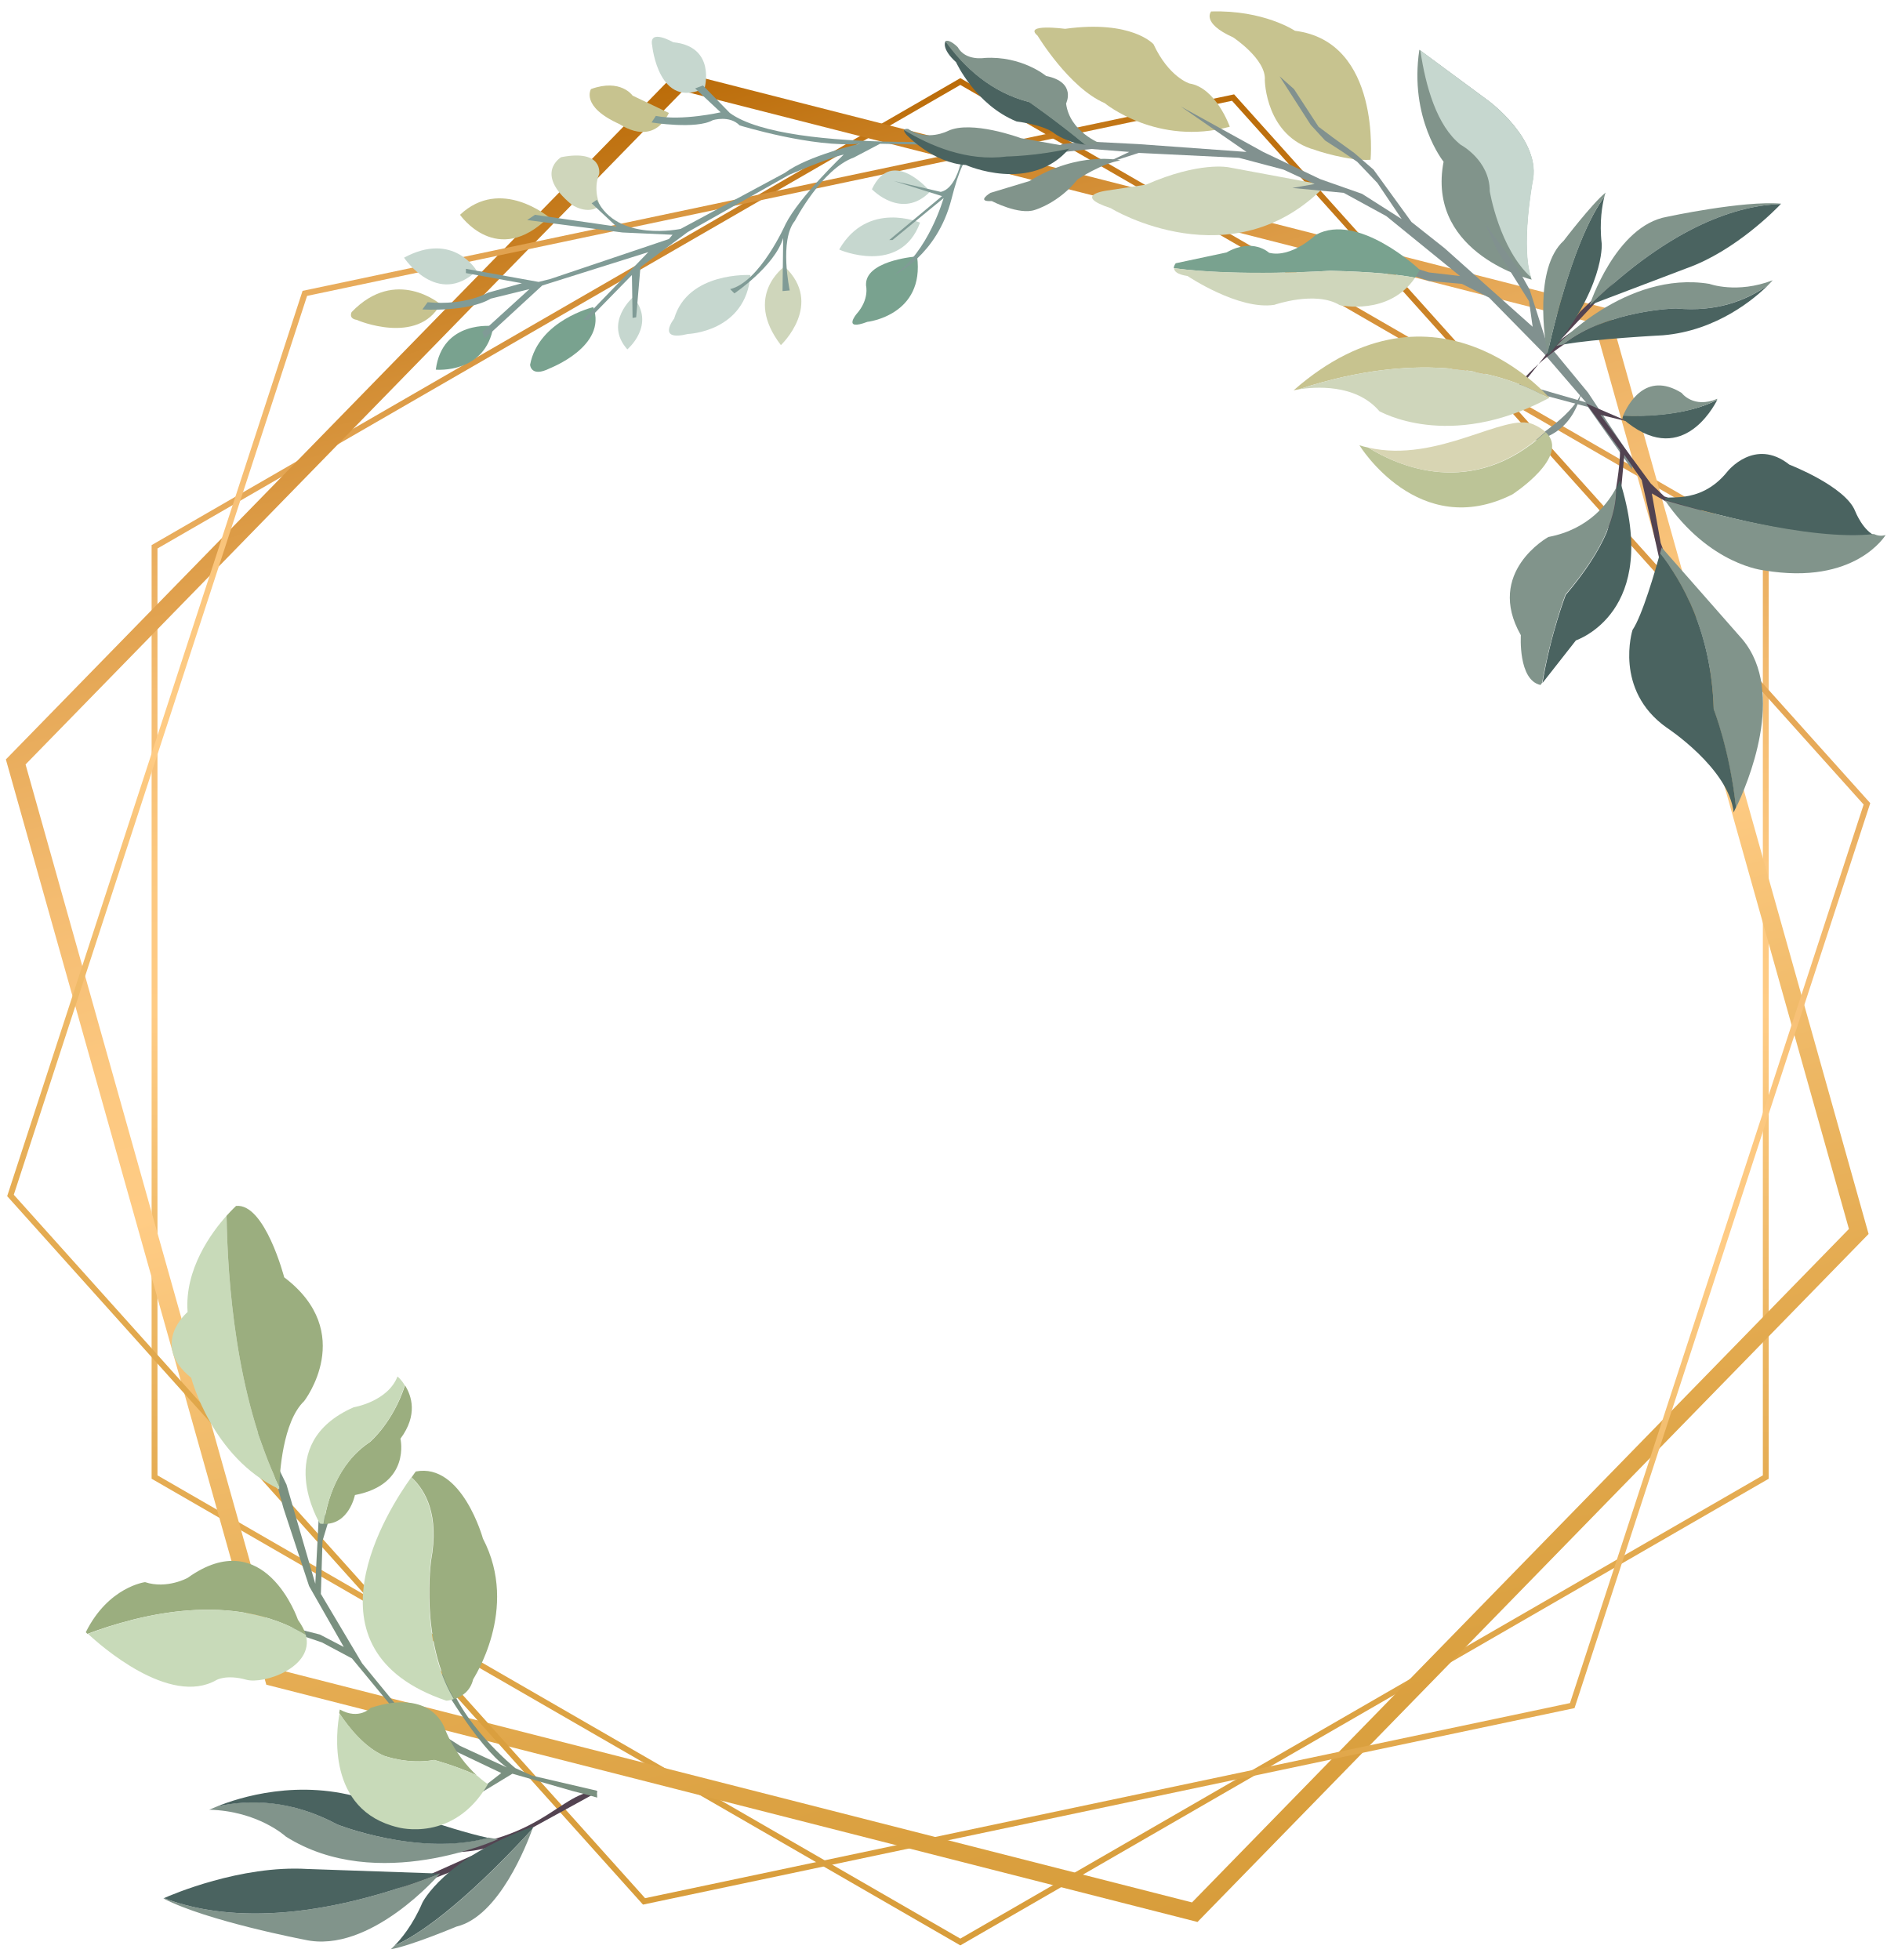
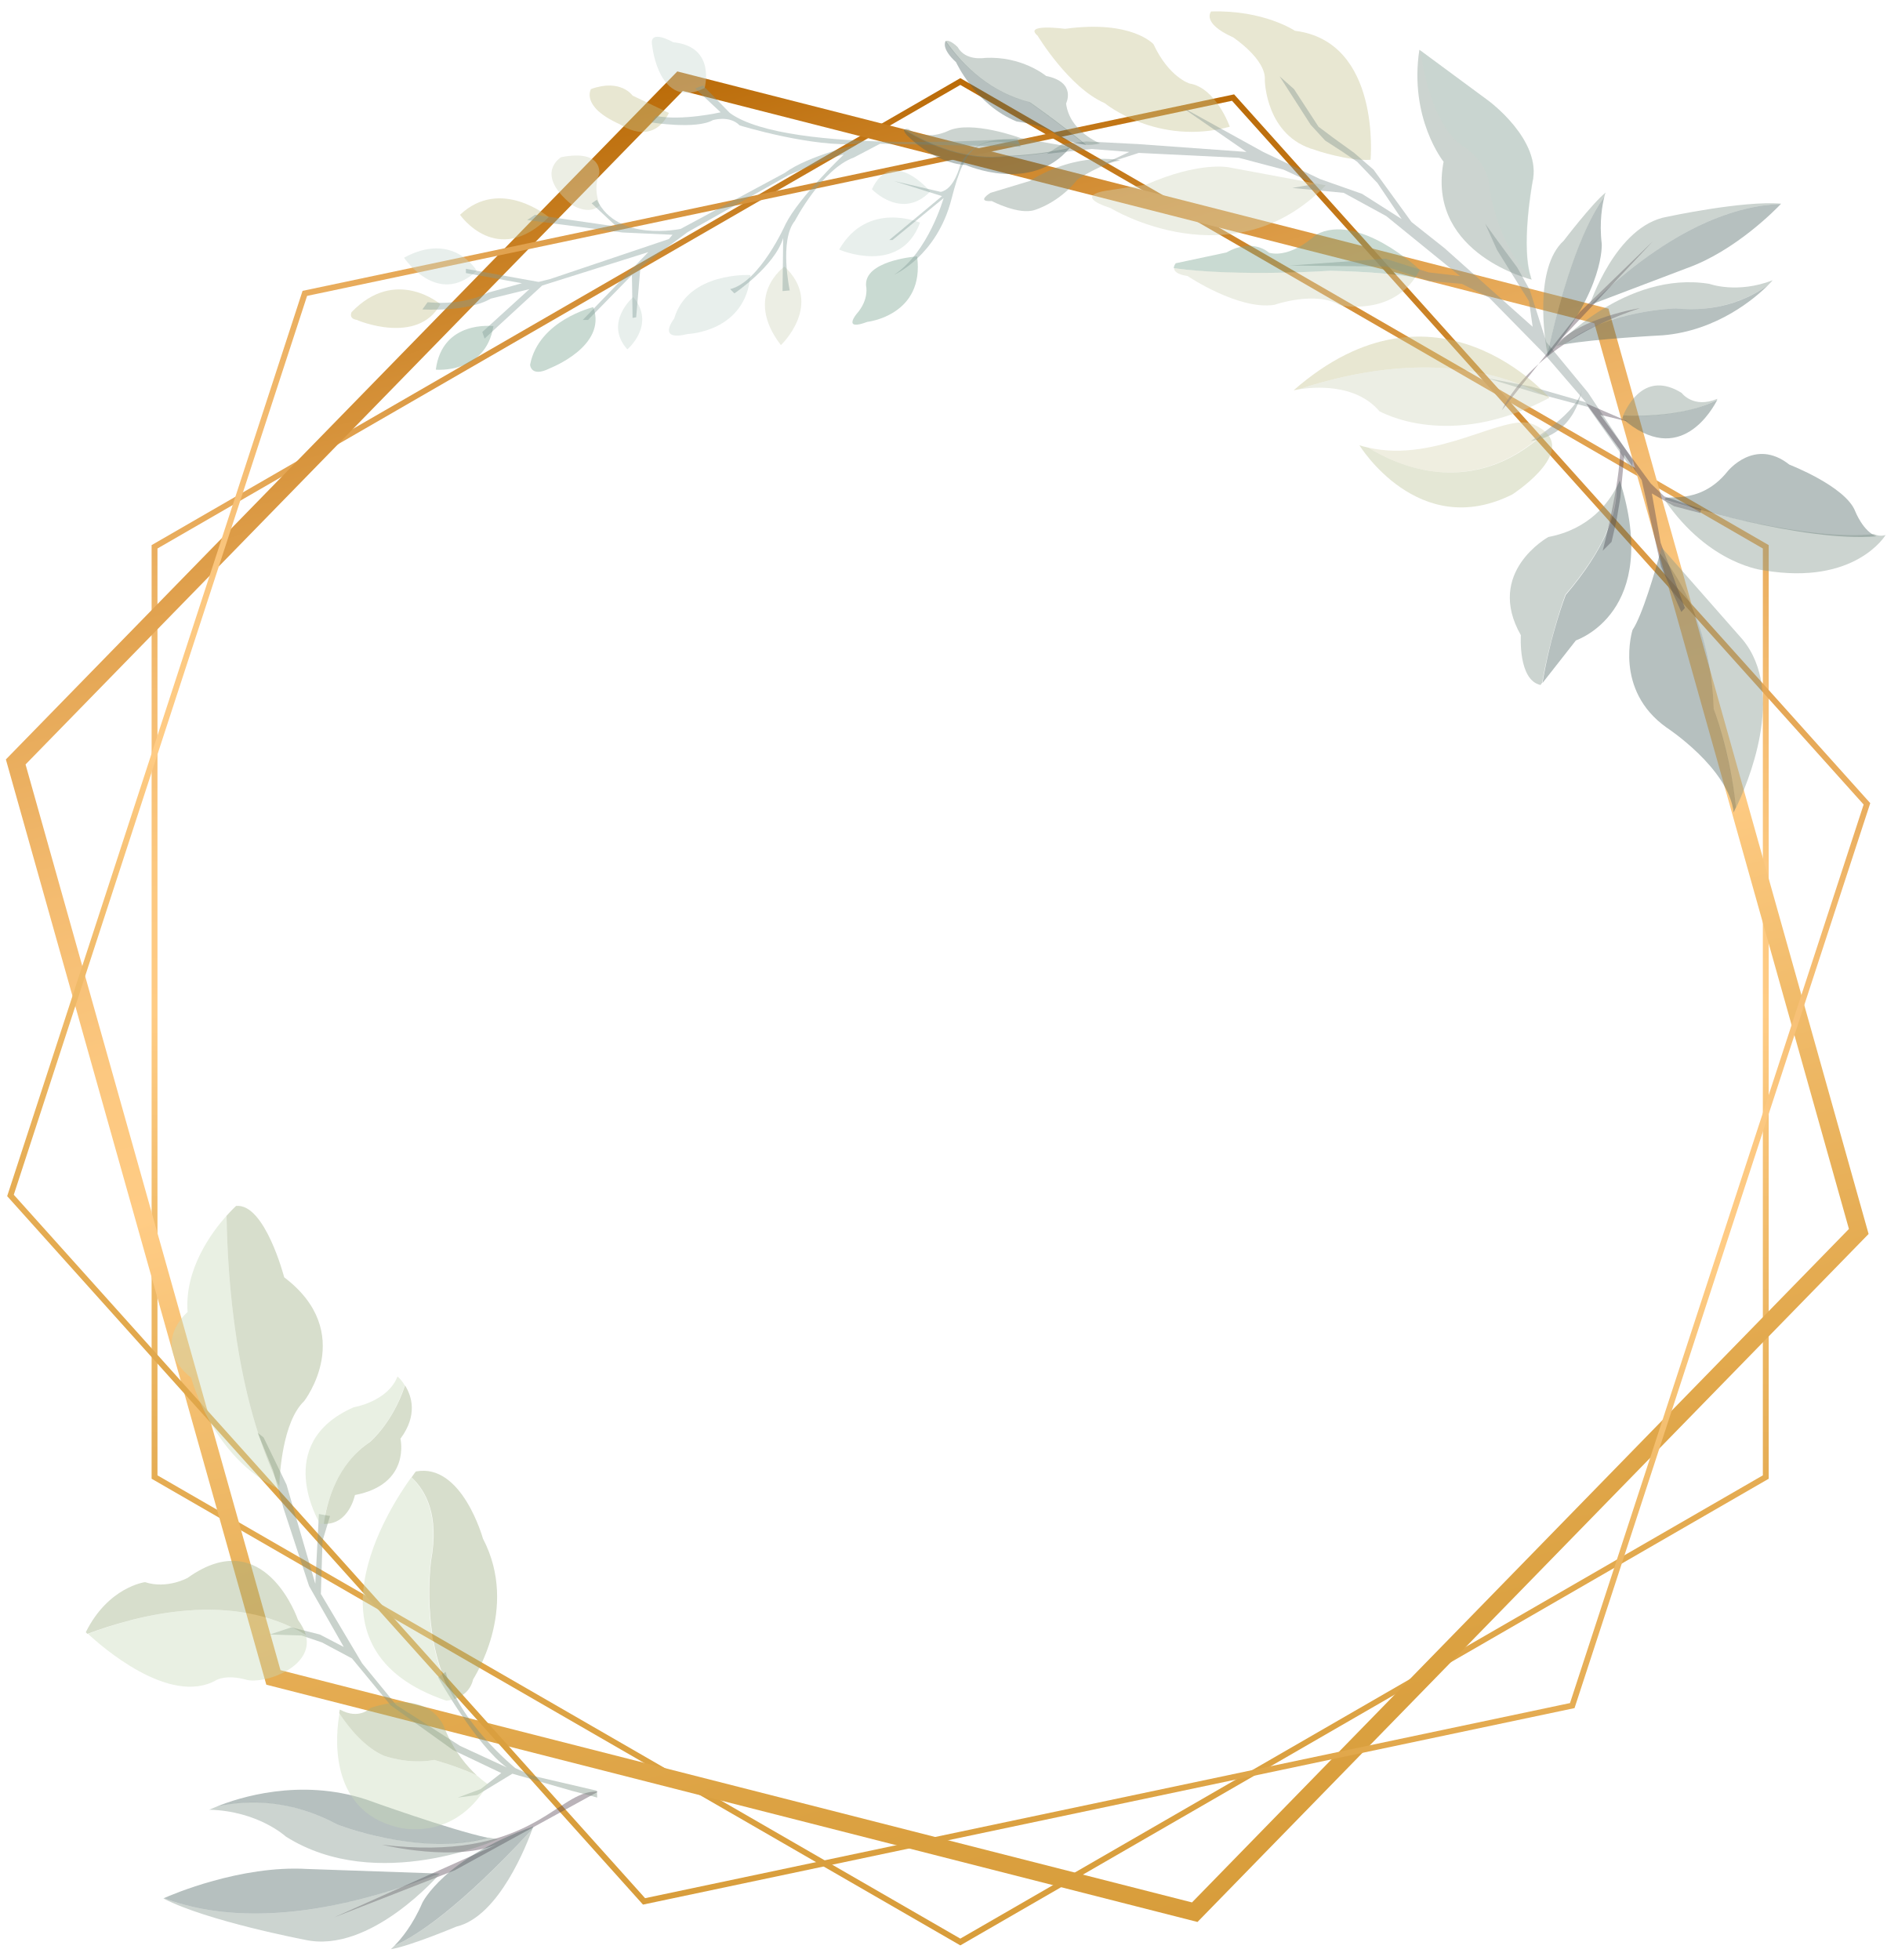
<svg xmlns="http://www.w3.org/2000/svg" version="1.1" id="Capa_1" x="0px" y="0px" viewBox="0 0 579.6 598.6" style="enable-background:new 0 0 579.6 598.6;" xml:space="preserve">
  <style type="text/css">
	.st0{fill:none;stroke:url(#SVGID_1_);stroke-width:1.79;stroke-miterlimit:10;}
	.st1{fill:none;stroke:url(#SVGID_2_);stroke-width:5.369;stroke-miterlimit:10;}
	.st2{fill:none;stroke:url(#SVGID_3_);stroke-width:1.79;stroke-miterlimit:10;}
- 	.st3{fill:#C6D7CF;}
- 	.st4{fill:#C7C38F;}
- 	.st5{fill:#CFD6BB;}
- 	.st6{fill:#79A28F;}
- 	.st7{fill:#809B96;}
- 	.st8{fill:#81948B;}
- 	.st9{fill:#81918F;}
- 	.st10{fill:#534351;}
- 	.st11{fill:#4A6360;}
- 	.st12{fill:#524351;}
- 	.st13{fill:#BCC497;}
- 	.st14{fill:#D8D5B3;}
- 	.st15{fill:#7A9080;}
- 	.st16{fill:#C8DAB9;}
- 	.st17{fill:#9BAE7F;}
+ 	.st3{fill:#C6D7CF66;}
+ 	.st4{fill:#C7C38F66;}
+ 	.st5{fill:#CFD6BB66;}
+ 	.st6{fill:#79A28F66;}
+ 	.st7{fill:#809B9666;}
+ 	.st8{fill:#81948B66;}
+ 	.st9{fill:#81918F66;}
+ 	.st10{fill:#53435166;}
+ 	.st11{fill:#4A636066;}
+ 	.st12{fill:#52435166;}
+ 	.st13{fill:#BCC49766;}
+ 	.st14{fill:#D8D5B366;}
+ 	.st15{fill:#7A908066;}
+ 	.st16{fill:#C8DAB966;}
+ 	.st17{fill:#9BAE7F66;}
+ 
</style>
  <linearGradient id="SVGID_1_" gradientUnits="userSpaceOnUse" x1="-1098.163" y1="1601.28" x2="-527.858" y2="1601.28" gradientTransform="matrix(0 -1 1 0 -1308 -504)">
    <stop offset="0" style="stop-color:#D89D3B" />
    <stop offset="0.102" style="stop-color:#DBA141" />
    <stop offset="0.237" style="stop-color:#E4AB51" />
    <stop offset="0.39" style="stop-color:#F2BD6D" />
    <stop offset="0.5" style="stop-color:#FFCC85" />
    <stop offset="0.577" style="stop-color:#FCC880" />
    <stop offset="0.671" style="stop-color:#F4BC71" />
    <stop offset="0.774" style="stop-color:#E6A958" />
    <stop offset="0.885" style="stop-color:#D38E35" />
    <stop offset="0.999" style="stop-color:#BA6B08" />
    <stop offset="1" style="stop-color:#BA6B08" />
  </linearGradient>
  <polygon class="st0" points="47.2,167 47.2,451.1 293.3,593.1 539.3,451.1 539.3,167 293.3,24.9 " />
  <linearGradient id="SVGID_2_" gradientUnits="userSpaceOnUse" x1="-1462.883" y1="1618.742" x2="-875.819" y2="1618.742" gradientTransform="matrix(-0.2707 -0.9627 0.9627 -0.2707 -1588.61 -383.1355)">
    <stop offset="0" style="stop-color:#D89D3B" />
    <stop offset="0.102" style="stop-color:#DBA141" />
    <stop offset="0.237" style="stop-color:#E4AB51" />
    <stop offset="0.39" style="stop-color:#F2BD6D" />
    <stop offset="0.5" style="stop-color:#FFCC85" />
    <stop offset="0.577" style="stop-color:#FCC880" />
    <stop offset="0.671" style="stop-color:#F4BC71" />
    <stop offset="0.774" style="stop-color:#E6A958" />
    <stop offset="0.885" style="stop-color:#D38E35" />
    <stop offset="0.999" style="stop-color:#BA6B08" />
    <stop offset="1" style="stop-color:#BA6B08" />
  </linearGradient>
  <polygon class="st1" points="4.8,232.7 83.5,512.3 364.9,584 567.7,376.1 489.1,96.5 207.7,24.8 " />
  <linearGradient id="SVGID_3_" gradientUnits="userSpaceOnUse" x1="-707.946" y1="1449.217" x2="-126.416" y2="1449.217" gradientTransform="matrix(0.3105 -0.9506 0.9506 0.3105 -961.4344 -541.2914)">
    <stop offset="0" style="stop-color:#D89D3B" />
    <stop offset="0.102" style="stop-color:#DBA141" />
    <stop offset="0.237" style="stop-color:#E4AB51" />
    <stop offset="0.39" style="stop-color:#F2BD6D" />
    <stop offset="0.5" style="stop-color:#FFCC85" />
    <stop offset="0.577" style="stop-color:#FCC880" />
    <stop offset="0.671" style="stop-color:#F4BC71" />
    <stop offset="0.774" style="stop-color:#E6A958" />
    <stop offset="0.885" style="stop-color:#D38E35" />
    <stop offset="0.999" style="stop-color:#BA6B08" />
    <stop offset="1" style="stop-color:#BA6B08" />
  </linearGradient>
  <polygon class="st2" points="93.1,89.6 3.2,365.1 196.7,580.7 480.2,520.9 570.2,245.5 376.6,29.8 " />
  <path class="st3" d="M215.2,26.9c0,0,3.6-12.7-9.6-14c0,0-7.6-4.4-6.4,1.1C199.2,14,201.2,33.8,215.2,26.9z" />
  <path class="st4" d="M204.3,34.5l-11.1-5.3c0,0-3.6-5.3-12.7-2c0,0-3.3,5.3,8.7,10.7C189.2,37.8,199,45.2,204.3,34.5z" />
  <path class="st5" d="M183.2,62.7c0,0-2.2-4.7-0.2-9.6c0,0,1.3-7.6-11.6-5.1c0,0-8.4,4.9,3.1,14.4C174.5,62.5,179.8,66,183.2,62.7z" />
  <path class="st4" d="M167.6,66.3c0,0-14.7-12.4-27.1-0.7C140.5,65.6,151.8,82,167.6,66.3z" />
  <path class="st3" d="M145.6,82.7c0,0-7.1-12.2-22.2-4C123.4,78.7,133.6,94,145.6,82.7z" />
  <path class="st4" d="M134.5,92.9c0,0-13.6-11.6-27.1,2.4c0,0-1.1,2,1.6,2.4C109,97.8,127.6,105.6,134.5,92.9z" />
  <path class="st6" d="M150.7,99.6c0,0-15.6-2-17.6,13.3C133.2,112.9,148.3,114.3,150.7,99.6z" />
  <path class="st6" d="M181.2,93.8c0,0-16.7,4-19.3,17.6c0,0,0.2,4,6,1.1C167.8,112.5,185.6,105.8,181.2,93.8z" />
  <path class="st3" d="M193.4,90.7c0,0-9.1,7.8-1.8,16C191.6,106.7,200.5,99.2,193.4,90.7z" />
  <path class="st3" d="M229.2,84c0,0-19.1-1.1-23.3,13.3c0,0-5.6,7.1,4.2,4.7C210.1,102,227.8,101.4,229.2,84z" />
  <path class="st5" d="M239.6,81.4c0,0-12.7,8.9-1.1,24C238.5,105.4,251.8,92.9,239.6,81.4z" />
  <path class="st3" d="M284.1,58.5c0,0-11.6-14-17.8-0.7C266.3,57.8,275.4,67.4,284.1,58.5z" />
  <path class="st3" d="M281,68c0,0-16-6.9-24.7,8.2C256.3,76.3,275,84.3,281,68z" />
  <path class="st6" d="M280.1,78.3c0,0-14.1,1-15.5,7.5c-0.1,0.4-0.1,0.9-0.1,1.4c0,0,1.1,4.2-2.9,8.7c0,0-4.4,5.3,3.3,2.4  C265,98.3,282.5,96.3,280.1,78.3z" />
  <path class="st7" d="M310.7,42.3c0,0-69.8,5.3-87.8-7.8l-8.2-8.4l-2.4,0.9l7.8,7.3c0,0-11.8,2.7-19.8,1.1l-1.3,2  c0,0,13.6,2.2,18.7-0.7c0,0,5.1-1.6,8.2,1.6c0,0,22.4,6.9,36.7,5.6c0,0-15.8,3.6-22.9,8.9l-31.8,17.1c0,0-19.3,4.2-25.6-8.9  l-1.6,1.1l7.6,7.1l-24.9-3.6l-2.4,1.6l29.1,3.8l15.3,0.7l-1.1,1.3l-36.2,12.2l-3.6,0.9l-22.2-4v1.3l17.1,3.1L149,89.4  c0,0-6.7,4-18.4,2.9l-1.6,2.2c0,0,13.8,0.9,20.9-3.3l11.8-2.9l-14.4,13.1l0.7,2l17.6-16.2l32.4-10.2l-20,20.7h1.6L193,84l0.2,13.1  l1.1-0.2l1.3-15.3l14.4-10.7L241,53.4c0,0,11.8-5.1,16.7-6.2c0,0-13.6,12.9-17.8,21.3c0,0-7.8,17.6-16.9,19.8l1.3,1.3  c0,0,12.2-8.2,14.9-16.9L239,88.9l2.2-0.2c0,0-3.3-15.3,1.6-21.3c0,0,8.2-15.8,18-19.3l8-4.2l42.9,0.9L310.7,42.3z" />
  <path class="st7" d="M310.7,42.9c0,0-13-2.7-17.5,7.7c0,0-1.7,7.2-5.9,8l-14.2-3.3l14.6,4.6l-16.1,13.4l1,0l15.6-12.8  c0,0-4.7,16.6-15.1,23.4c0,0,13-5.6,17.5-23.1c4.4-17.5,8.6-19,21-16.6L310.7,42.9z" />
  <path class="st8" d="M467.8,85.4c0,0-31.4-7.6-27.1-34.9c0.1-0.4,0.1-0.7,0.2-1.1c0,0-10.6-13.2-7.4-34.2l21,15.5  c0,0,16.6,12.1,13.5,25C468,55.7,464.2,76.3,467.8,85.4z" />
  <path class="st4" d="M418.6,48.8c0,0,3.3-36.1-23.1-39.4c0,0-9.5-6.4-25.6-5.9c0,0-3.1,3.5,6.7,7.9c0,0,10.2,6.7,9.7,13.1  c0,0,0.2,17.2,15.4,21.3C401.7,45.9,412.1,49.3,418.6,48.8z" />
  <path class="st4" d="M375.6,38.7c0,0-4.2-11.9-12.3-13.2c0,0-6.3-1.9-11-12c0,0-6.6-7.5-27-4.7c0,0-12.9-1.7-8.4,2.1  c0,0,9.6,15.9,20.5,20.6C337.5,31.6,353.5,44.7,375.6,38.7z" />
  <path class="st5" d="M404.9,56.6l-29.6-5.5c0,0-8.9-1.9-25.3,5.3l-11.9,1.8c0,0-11,1.4,1.2,5.4C339.3,63.7,376.5,86.1,404.9,56.6z" />
  <path class="st8" d="M342.2,49c0,0-12.6-3.1-27.8,6.3l-11.9,3.6c0,0-4.6,2.8,0.4,2.5c0,0,8.4,4.4,13.2,2.7c0,0,7.3-2.1,13-9.3  C329.2,54.7,336.5,49.9,342.2,49z" />
  <polygon class="st9" points="498.7,140.6 485,119.9 472.3,104.5 467.2,88.5 463.4,81.7 457.5,73.7 453.6,68.3 457.2,76.3   461.3,82.9 467,92 468.1,99.8 441.2,75.8 431.1,67.8 419.5,51.8 413.6,46.7 407.1,42 402.7,38.7 395.2,27.2 390.8,23.3 400.3,38.1   404.7,42.9 410.1,46.4 414.5,49.4 420.7,55.9 428.1,66.9 416,59.2 403.2,54.7 385.8,46.4 360.6,32.5 380.7,46.4 347.5,44   331.8,43.2 324.4,44 319.7,47 333.3,45.5 344.9,46.4 336.6,50.3 347.8,46.7 378.4,48.2 392,51.8 401.5,56.2 394.7,57.4 410.4,58.9   423.4,66 445.9,84.3 436.4,83.2 423.1,79 393.8,81.1 423.4,81.4 436.4,85.8 446.5,86.7 454.8,90.9 471.4,107.8 484.4,122.9   467.8,118.1 454.2,115.5 469.6,120.2 485,124.3 498.4,143.3 " />
  <g>
    <path class="st10" d="M458.7,125.3c0,0,8.2-20,42.2-31.2c0,0-18.2,2.9-25.7,11.2l29.6-31.6l-22.2,21.5L458.7,125.3z" />
    <path class="st8" d="M511.9,94.2c12.3,1.2,21.5-2.5,28.1-7.1c0.9-0.9,1.4-1.5,1.4-1.5c-10.9,4.2-19.3,1.1-19.3,1.1   c-25.5-4.2-46.8,19-46.8,19c0.6-0.2,1.4-0.4,2.2-0.5C491.1,94.6,511.9,94.2,511.9,94.2z" />
    <path class="st11" d="M540,87.1c-6.5,4.6-15.7,8.3-28.1,7.1c0,0-20.9,0.4-34.3,11c9-1.7,30.3-2.8,30.3-2.8   C524.5,101,536.1,91,540,87.1z" />
    <path class="st8" d="M543.9,62.3c0.1-0.1,0.1-0.1,0.1-0.1c-11.6-1-34.8,4-34.8,4c-15.8,2.7-23.7,27-23.7,27l0.2-0.1   C511,68.6,531.1,62.7,543.9,62.3z" />
    <path class="st11" d="M485.7,93.1l29.5-11.2c14.9-5.3,27.4-18.2,28.7-19.6C531.1,62.7,511,68.6,485.7,93.1z" />
    <path class="st11" d="M472.6,108c0.1,0.5,0.1,0.7,0.1,0.7c17.4-20.3,16.5-34.2,16.5-34.2c-0.8-6.8,0.2-12,0.8-14.4   C486,65.5,479.3,78.3,472.6,108z" />
    <path class="st8" d="M472.6,108c6.8-29.7,13.4-42.5,17.4-47.9c0.2-0.9,0.4-1.3,0.4-1.3c-4.1,3.3-12.8,14.7-12.8,14.7   C468.4,81.9,471.8,103.8,472.6,108z" />
  </g>
  <path class="st12" d="M513.5,186.9l-6.2-13.9l-5.9-26.4l-5.3-7.7l-1.2,13l-1.2,7.1l-1.5,6.5l-2.7,2.7c0,0,5.3-20.4,5.3-30.8  l-10.4-14.2l13,5.6l-8.6-2.1l15.4,21l4.1,3.9l11.3,3.9l-0.3,1.2l-8-2.1l-6.8-3.9l2.7,15.1l7.4,19.9L513.5,186.9z" />
  <path class="st9" d="M467.5,134.7c0,0,14.8-8.9,15.7-16C483.2,118.7,481.5,132.9,467.5,134.7z" />
  <path class="st8" d="M523.4,216.7c0,0,4.8,12.4,6.8,30c3.4-7,15.5-35.1,2-51.4l-24.7-28.1c0,0-0.2,0.7-0.5,1.9  C513.8,177.6,522.7,193.1,523.4,216.7z" />
  <path class="st11" d="M530.2,246.6c-1.9-17.6-6.8-30-6.8-30c-0.7-23.5-9.6-39.1-16.4-47.6c-1.4,5.1-5.4,19-8.4,23.4  c0,0-5.8,18.3,10.4,29.8c0,0,19,12.4,20.5,26C529.4,248.2,529.7,247.7,530.2,246.6z" />
  <path class="st11" d="M573.1,163.8c-4.1-1.5-6.5-7.7-6.5-7.7c-3-7.6-20.1-14.2-20.1-14.2c-10.6-8.4-18.9,2.1-18.9,2.1  c-8.8,11-19.9,6.6-19.1,8.6C512.1,153.8,551.2,165.7,573.1,163.8z" />
  <path class="st8" d="M575.9,163.4c-1.3,0.4-2.5,0.2-3.6-0.3c-19.4,2.3-54.3-7.5-63.8-10.3c13.7,19.9,30.3,21.4,30.3,21.4  C566.7,178.9,575.9,163.4,575.9,163.4z" />
  <path class="st11" d="M494.7,146.7c0,0-0.3,0.9-1,2.3c0.2,7.8-3.4,18.5-15.5,32.7c0,0-4.6,11.8-7.1,26.9l10.2-13  C481.3,195.5,507.5,187.2,494.7,146.7z" />
  <path class="st8" d="M493.6,149c-2.2,4.2-8,12.6-20.7,15c0,0-19.4,10.7-8.4,30c0,0-0.9,13.7,6,15.2l0.5-0.7  c2.6-15,7.1-26.9,7.1-26.9C490.2,167.5,493.8,156.8,493.6,149z" />
  <path class="st11" d="M495.8,126.9c-0.2,0.5-0.3,0.9-0.3,0.9c17.7,15.5,27.7-3.2,29-5.7C515.5,126.8,502.7,127.2,495.8,126.9z" />
  <path class="st8" d="M513.6,120c-11.1-6.9-16.5,3.7-17.9,7c7,0.3,19.7-0.1,28.7-4.9c0.1-0.2,0.1-0.3,0.1-0.3  C517.2,124.9,513.6,120,513.6,120z" />
  <path class="st13" d="M417.9,136.7c-0.9-0.2-1.8-0.4-2.7-0.7c0,0,18,29.4,46.7,15c0,0,18-11.6,10.2-19  C449.6,152.8,426.6,142.1,417.9,136.7z" />
  <path class="st14" d="M417.9,136.7c8.7,5.4,31.6,16.1,54.1-4.8c-0.9-0.8-2.1-1.6-3.7-2.3C459.7,125.8,439.1,141.6,417.9,136.7z" />
  <path class="st4" d="M473,121.6c0.1,0,0.1-0.1,0.2-0.1c0,0-34.5-40.5-78.1-2.3c0,0,0.6-0.1,1.6-0.3C414.4,113,446.2,106.3,473,121.6  z" />
  <path class="st5" d="M473,121.6c-26.8-15.3-58.6-8.6-76.3-2.7c4.5-0.7,17.3-1.9,24.6,6.7C421.3,125.5,442.3,138,473,121.6z" />
  <path class="st3" d="M454.5,30.7l-20.7-15.3c1.6,10.9,5,23,12.3,28.8c0,0,8.9,4.7,8.9,14.2c0,0,2.9,17.6,12.7,26.4  c-3.3-9.3,0.4-29.1,0.4-29.1C471.1,42.8,454.5,30.7,454.5,30.7z" />
  <path class="st6" d="M406.3,82.7c13.2,0.3,21.1,1.2,25.9,2.1c0.5-0.7,0.9-1.5,1.4-2.3l-0.2-0.3c0,0-18.6-17.5-31.5-10.5  c0,0-7.4,7.2-14.3,5.5c0,0-4.9-4.7-13-0.1l-15.5,3.3c0,0-0.6,0.7-0.6,1.5C378.1,84.6,406.3,82.7,406.3,82.7z" />
  <path class="st5" d="M432.2,84.8c-4.8-0.9-12.7-1.8-25.9-2.1c0,0-28.2,1.8-47.7-0.8c0,0.9,0.8,1.9,4.1,2.4c0,0,15.6,10.5,26.5,8.8  c0,0,12.6-4.4,20,0.1C409.2,93.2,424.2,96.6,432.2,84.8z" />
  <path class="st11" d="M314.5,31.2c-11.8-3-20-10.7-25.6-18.6c-0.1,0.1-0.2,0.1-0.2,0.2c0,0-1.2,2.1,3.3,6.2c0,0,5.9,13,18.5,18.1  c0,0,8.4,1,11.6,3.7c0,0,4.1,3,9.6,3.4C322.1,36.4,314.5,31.2,314.5,31.2z" />
  <path class="st8" d="M325.6,31.6c0,0,3.3-6.5-6.1-8.4c0,0-7.4-6.2-18.8-5.5c0,0-5.8,1-8.2-3.3c0,0-2.5-2.6-3.8-1.8  c5.7,7.9,13.9,15.6,25.6,18.6c0,0,7.6,5.2,17.1,13c1.5,0.1,3,0,4.6-0.4C336.1,43.8,326.7,40.3,325.6,31.6z" />
  <path class="st11" d="M307.5,47.6c-12,1.6-23.4-3.3-31.3-8.1c-0.2,0.3-0.1,0.8,0.7,1.7c0,0,8,8.6,18.1,9.2c0,0,19.9,8.9,31.7-5.2  C316.4,47.5,307.5,47.6,307.5,47.6z" />
  <path class="st8" d="M289.5,40c0,0-6.3,3.3-12.1-0.6c0,0-1-0.2-1.3,0.3c7.9,4.8,19.3,9.7,31.3,8.1c0,0,8.9-0.1,19.2-2.4  c0.2-0.2,0.3-0.4,0.5-0.5l-15.3-2.7C311.6,42.1,296.6,36.6,289.5,40z" />
  <g>
    <path class="st10" d="M182.1,547.5c0,0,1.3-0.5-1-0.3c-11.5,0.9-20,21.5-64.4,16.2c0,0,23,5.6,36-0.5L102,585.6l36.9-14.4   L182.1,547.5z" />
    <path class="st8" d="M103,557.2c-14-7.5-26.7-7.8-36.7-5.5c-1.5,0.6-2.4,1-2.4,1c15,0.4,23.4,8.2,23.4,8.2   c28,17.7,64.8,0.8,64.8,0.8c-0.8-0.1-1.8-0.3-2.9-0.5C127.8,567.1,103,557.2,103,557.2z" />
    <path class="st11" d="M66.3,551.7c10-2.2,22.7-2,36.7,5.5c0,0,24.9,9.9,46.1,4.1c-11.5-2.4-37.2-11.7-37.2-11.7   C91.5,542.9,72.7,549.1,66.3,551.7z" />
    <path class="st8" d="M50.1,579.7c-0.1,0.1-0.2,0.1-0.2,0.1c13.2,6.9,43.1,12.6,43.1,12.6c20.1,4.6,41.4-20.2,41.4-20.2l-0.2,0   C92.2,588.6,65.5,585.6,50.1,579.7z" />
    <path class="st11" d="M134.2,572.2l-40.4-1.4c-20.3-1.2-41.5,7.9-43.7,8.9C65.5,585.6,92.2,588.6,134.2,572.2z" />
    <path class="st11" d="M162.6,558.6c0.2-0.5,0.3-0.8,0.3-0.8c-27.3,9.7-33.9,23.3-33.9,23.3c-2.9,6.8-6.6,11.2-8.5,13.1   C127.1,591.3,140.3,582.8,162.6,558.6z" />
    <path class="st8" d="M162.6,558.6c-22.3,24.3-35.5,32.7-42.1,35.6c-0.7,0.7-1.1,1.1-1.1,1.1c5.7-0.9,20-6.9,20-6.9   C152.5,585.3,161,563,162.6,558.6z" />
  </g>
  <g>
    <path class="st15" d="M78.7,437.6l4.7,11.5l3.2,11.6l7.8,23.7l10.6,18.6l-7.3-3.8L89,497l-6.6,2.2l9.7,0.3l6.2,2.1l9.2,4.9   l11.8,14.3l19.1,13.7l14.7,7l-6.3,4.9l-7,2.6l6-0.8l10.7-6.5l18.4,5.3l3.9,1l3.6,1l-0.1-2.1l-19.8-4.6l-5.1-2.3   c0,0-17.1-13.7-21.3-29.4l-2.3,1.7c0,0,11.8,21,21,27.5l-14.3-6.6l-19.5-12.5l-10.4-12.7l-12.6-21.2l0.5-16.2l2.3-7.6l-3.4-0.6   l-1.1,21.3l-8.8-30.3L80.5,439L78.7,437.6z" />
    <path class="st16" d="M69.2,371.3c-4.6,5.1-12.9,16.4-11.9,29.4c0,0-11.7,9.8,1.1,20.1c0,0,6.3,24.4,26.9,34c0,0,0-0.3,0-0.8   C71.9,426.4,69.5,390.6,69.2,371.3z" />
    <path class="st17" d="M85.3,454c0.1-3.8,1-19.8,7.6-26.1c0,0,16.2-20.9-6.1-37.8c0,0-5.9-22.7-14.7-21.8c0,0-1.2,1.1-2.9,3   C69.5,390.6,71.9,426.4,85.3,454z" />
    <path class="st17" d="M93.4,499.3c-0.4-1.4-1.2-2.9-2.4-4.6c0,0-10.1-29.7-33.7-12.8c0,0-6.3,3.5-13,1.3c0,0-11.2,1.4-18.1,15.3   c0,0,0.2,0.2,0.5,0.5C42.7,493,71,485.8,93.4,499.3z" />
    <path class="st16" d="M93.4,499.3C71,485.8,42.7,493,26.9,499c3.6,3.4,24.9,22.3,39.2,14.1c0,0,3-1.8,9.1-0.1   C80.5,514.5,96.1,509.2,93.4,499.3z" />
    <path class="st16" d="M131.6,476.4c2.5-13.8-1.8-21.3-6-25.2c-6.7,9.3-35,52.7,10.7,68.2c0,0,1,0,2.3-0.5   C128,501.2,131.6,476.4,131.6,476.4z" />
    <path class="st17" d="M147.5,469.9c0,0-6.4-23.2-20.5-20.5c0,0-0.5,0.6-1.3,1.8c4.3,4,8.5,11.5,6,25.2c0,0-3.6,24.8,7.1,42.5   c2-0.7,4.8-2.2,5.7-6C144.4,512.9,158.8,491.5,147.5,469.9z" />
    <path class="st17" d="M117.2,536.2c0,0,7.5,2.8,15.4,1.3c0,0,6.7,1.8,13,4.7c-2.8-2.6-6.8-7.1-9.7-14.1c0,0-3.6-12.7-22.7-6.5   c0,0-3.5,3.8-9.4,0.5c0,0-0.1,0.4-0.2,1.1C106.7,527.9,111.5,533.7,117.2,536.2z" />
    <path class="st16" d="M132.6,537.5c-7.9,1.5-15.4-1.3-15.4-1.3c-5.7-2.5-10.4-8.3-13.5-12.9c-1,5.3-4.1,29.6,17.9,34.8   c0,0,17,4.8,27.4-13.2c0,0-1.4-0.9-3.4-2.7C139.2,539.3,132.6,537.5,132.6,537.5z" />
    <path class="st17" d="M123.7,423.1c-3.7,11.4-10.7,17.3-10.7,17.3c-10.1,6.7-13.2,18.3-14.1,25c7.7,0.3,9.5-8.8,9.5-8.8   c17.2-3.3,13.9-17.2,13.9-17.2C127.7,432.1,125.7,426.3,123.7,423.1z" />
    <path class="st16" d="M121.4,420.4c-3,7.7-13.4,9.4-13.4,9.4c-25.2,11.1-10.3,35.5-10.3,35.5c0.4,0.1,0.8,0.1,1.1,0.1   c1-6.6,4.1-18.2,14.1-25c0,0,7.1-5.9,10.7-17.3C122.6,421.3,121.4,420.4,121.4,420.4z" />
  </g>
</svg>
